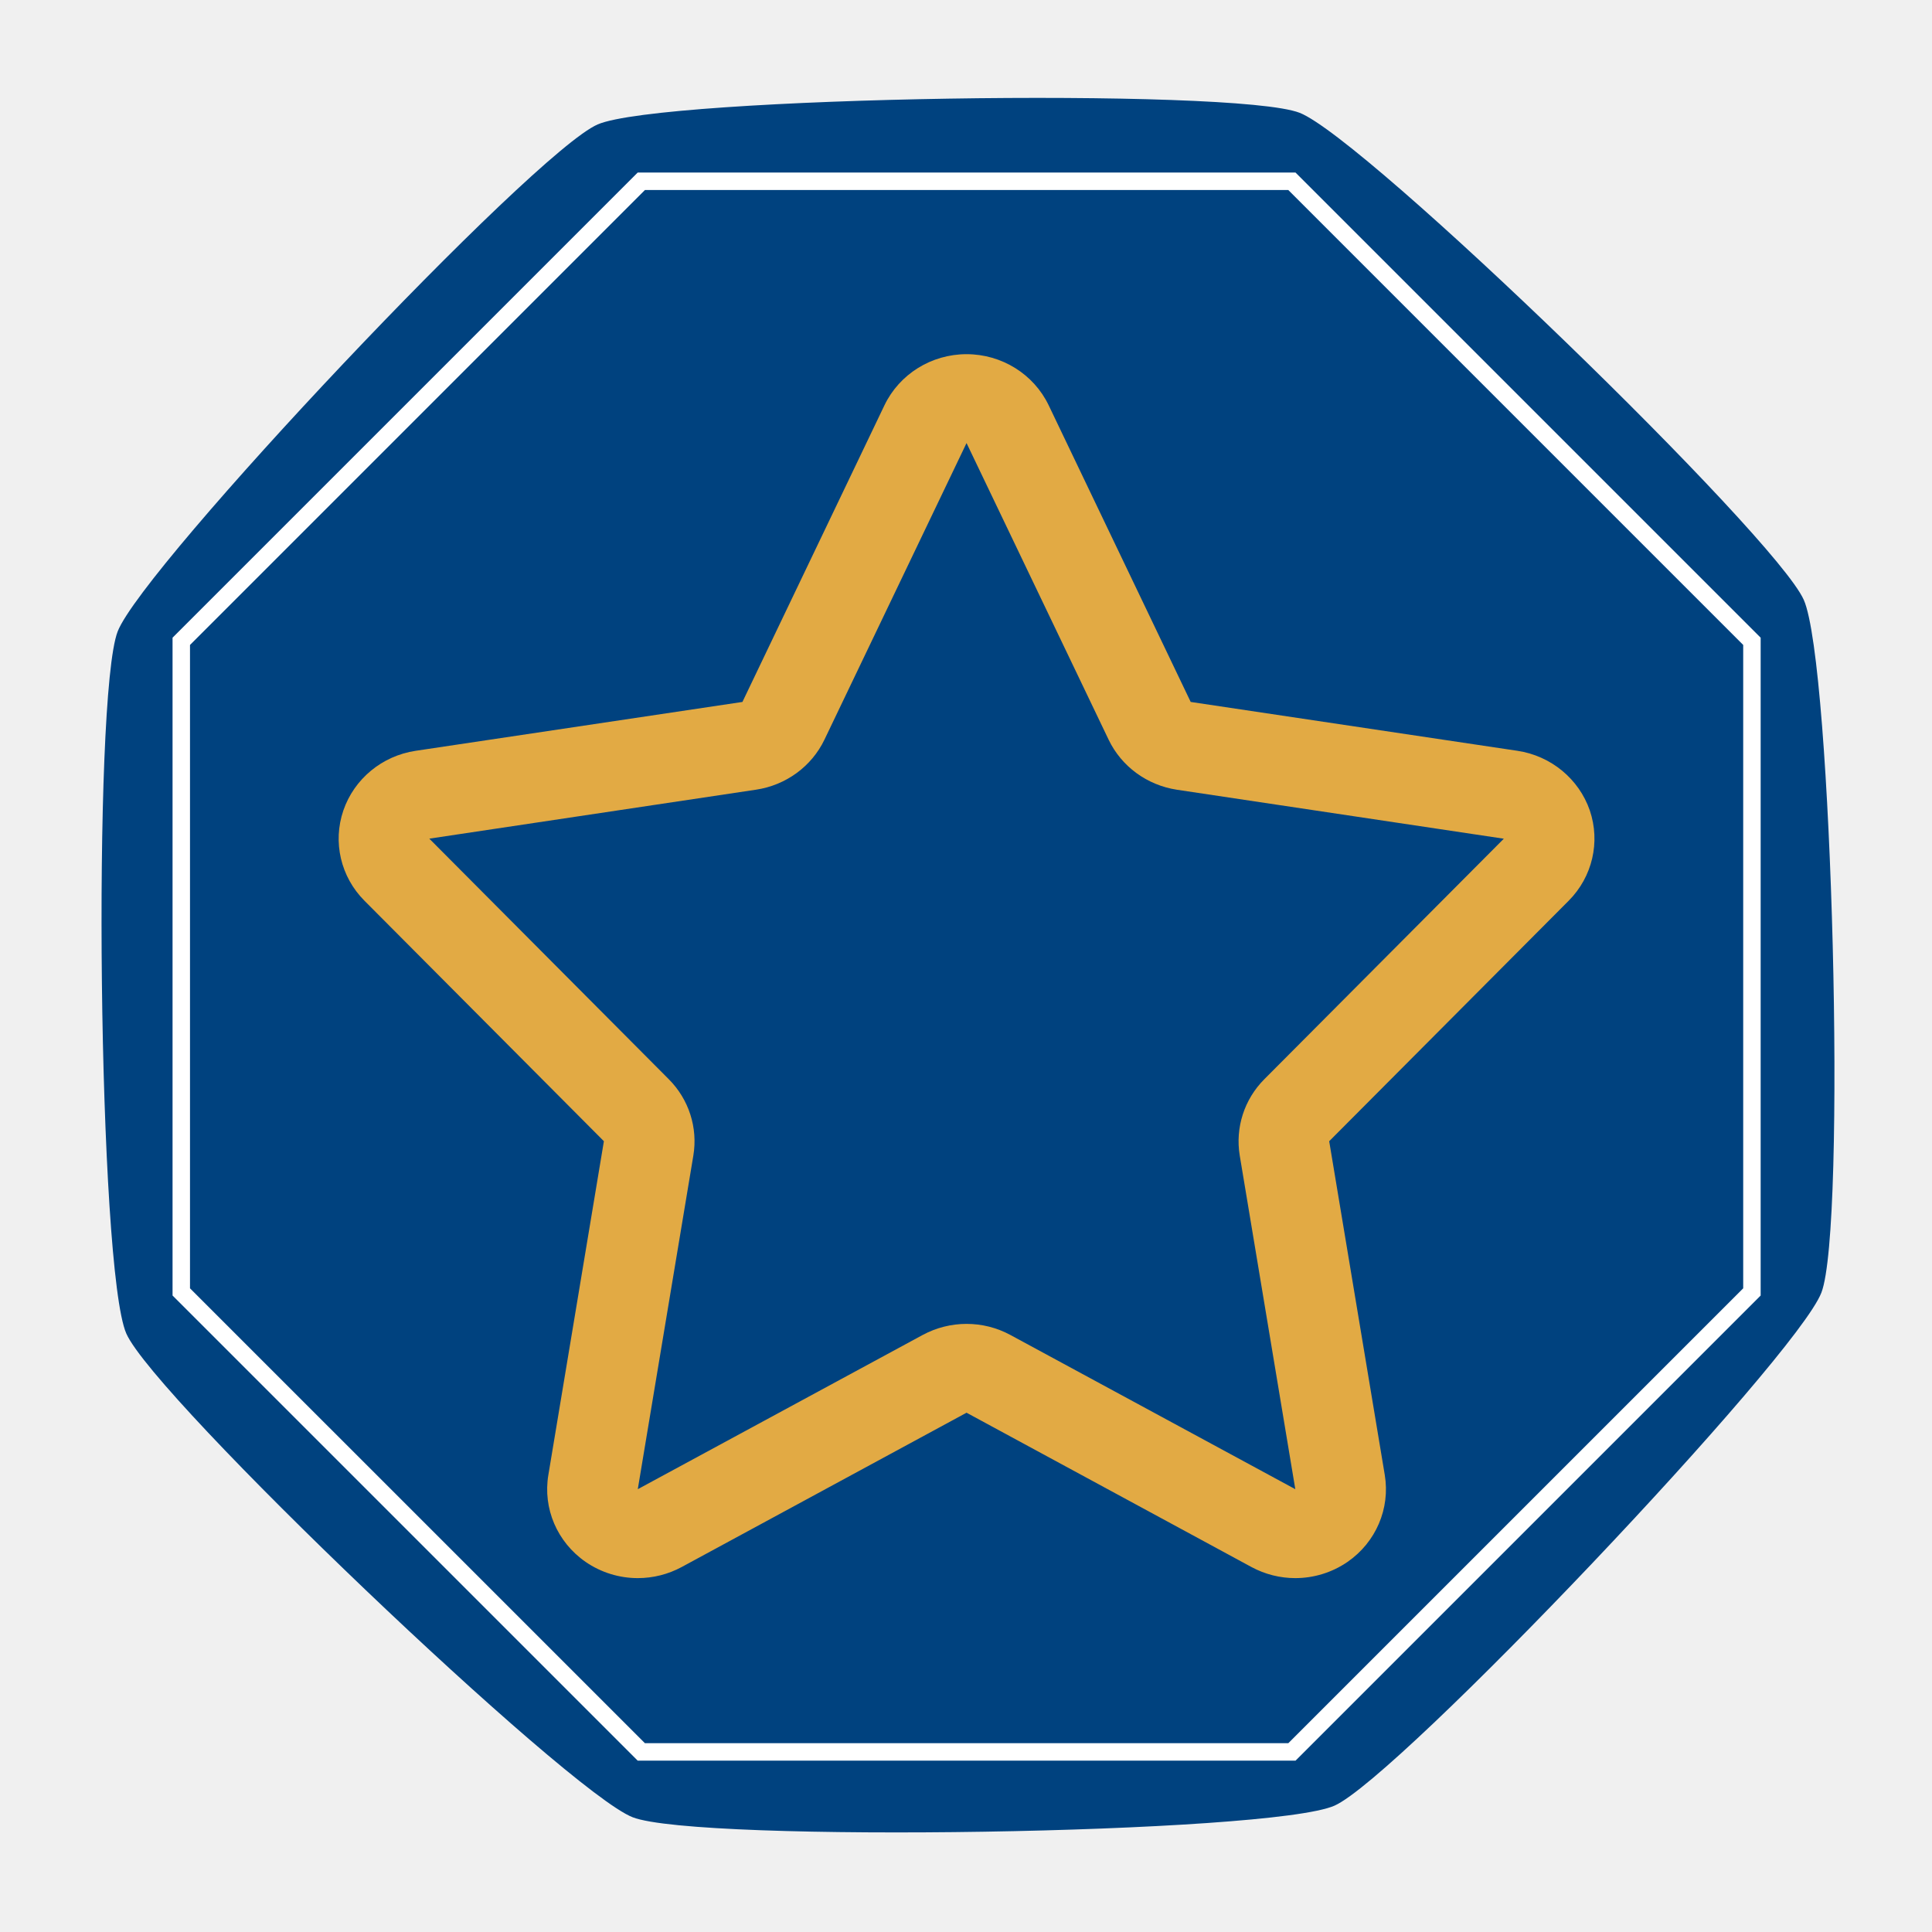
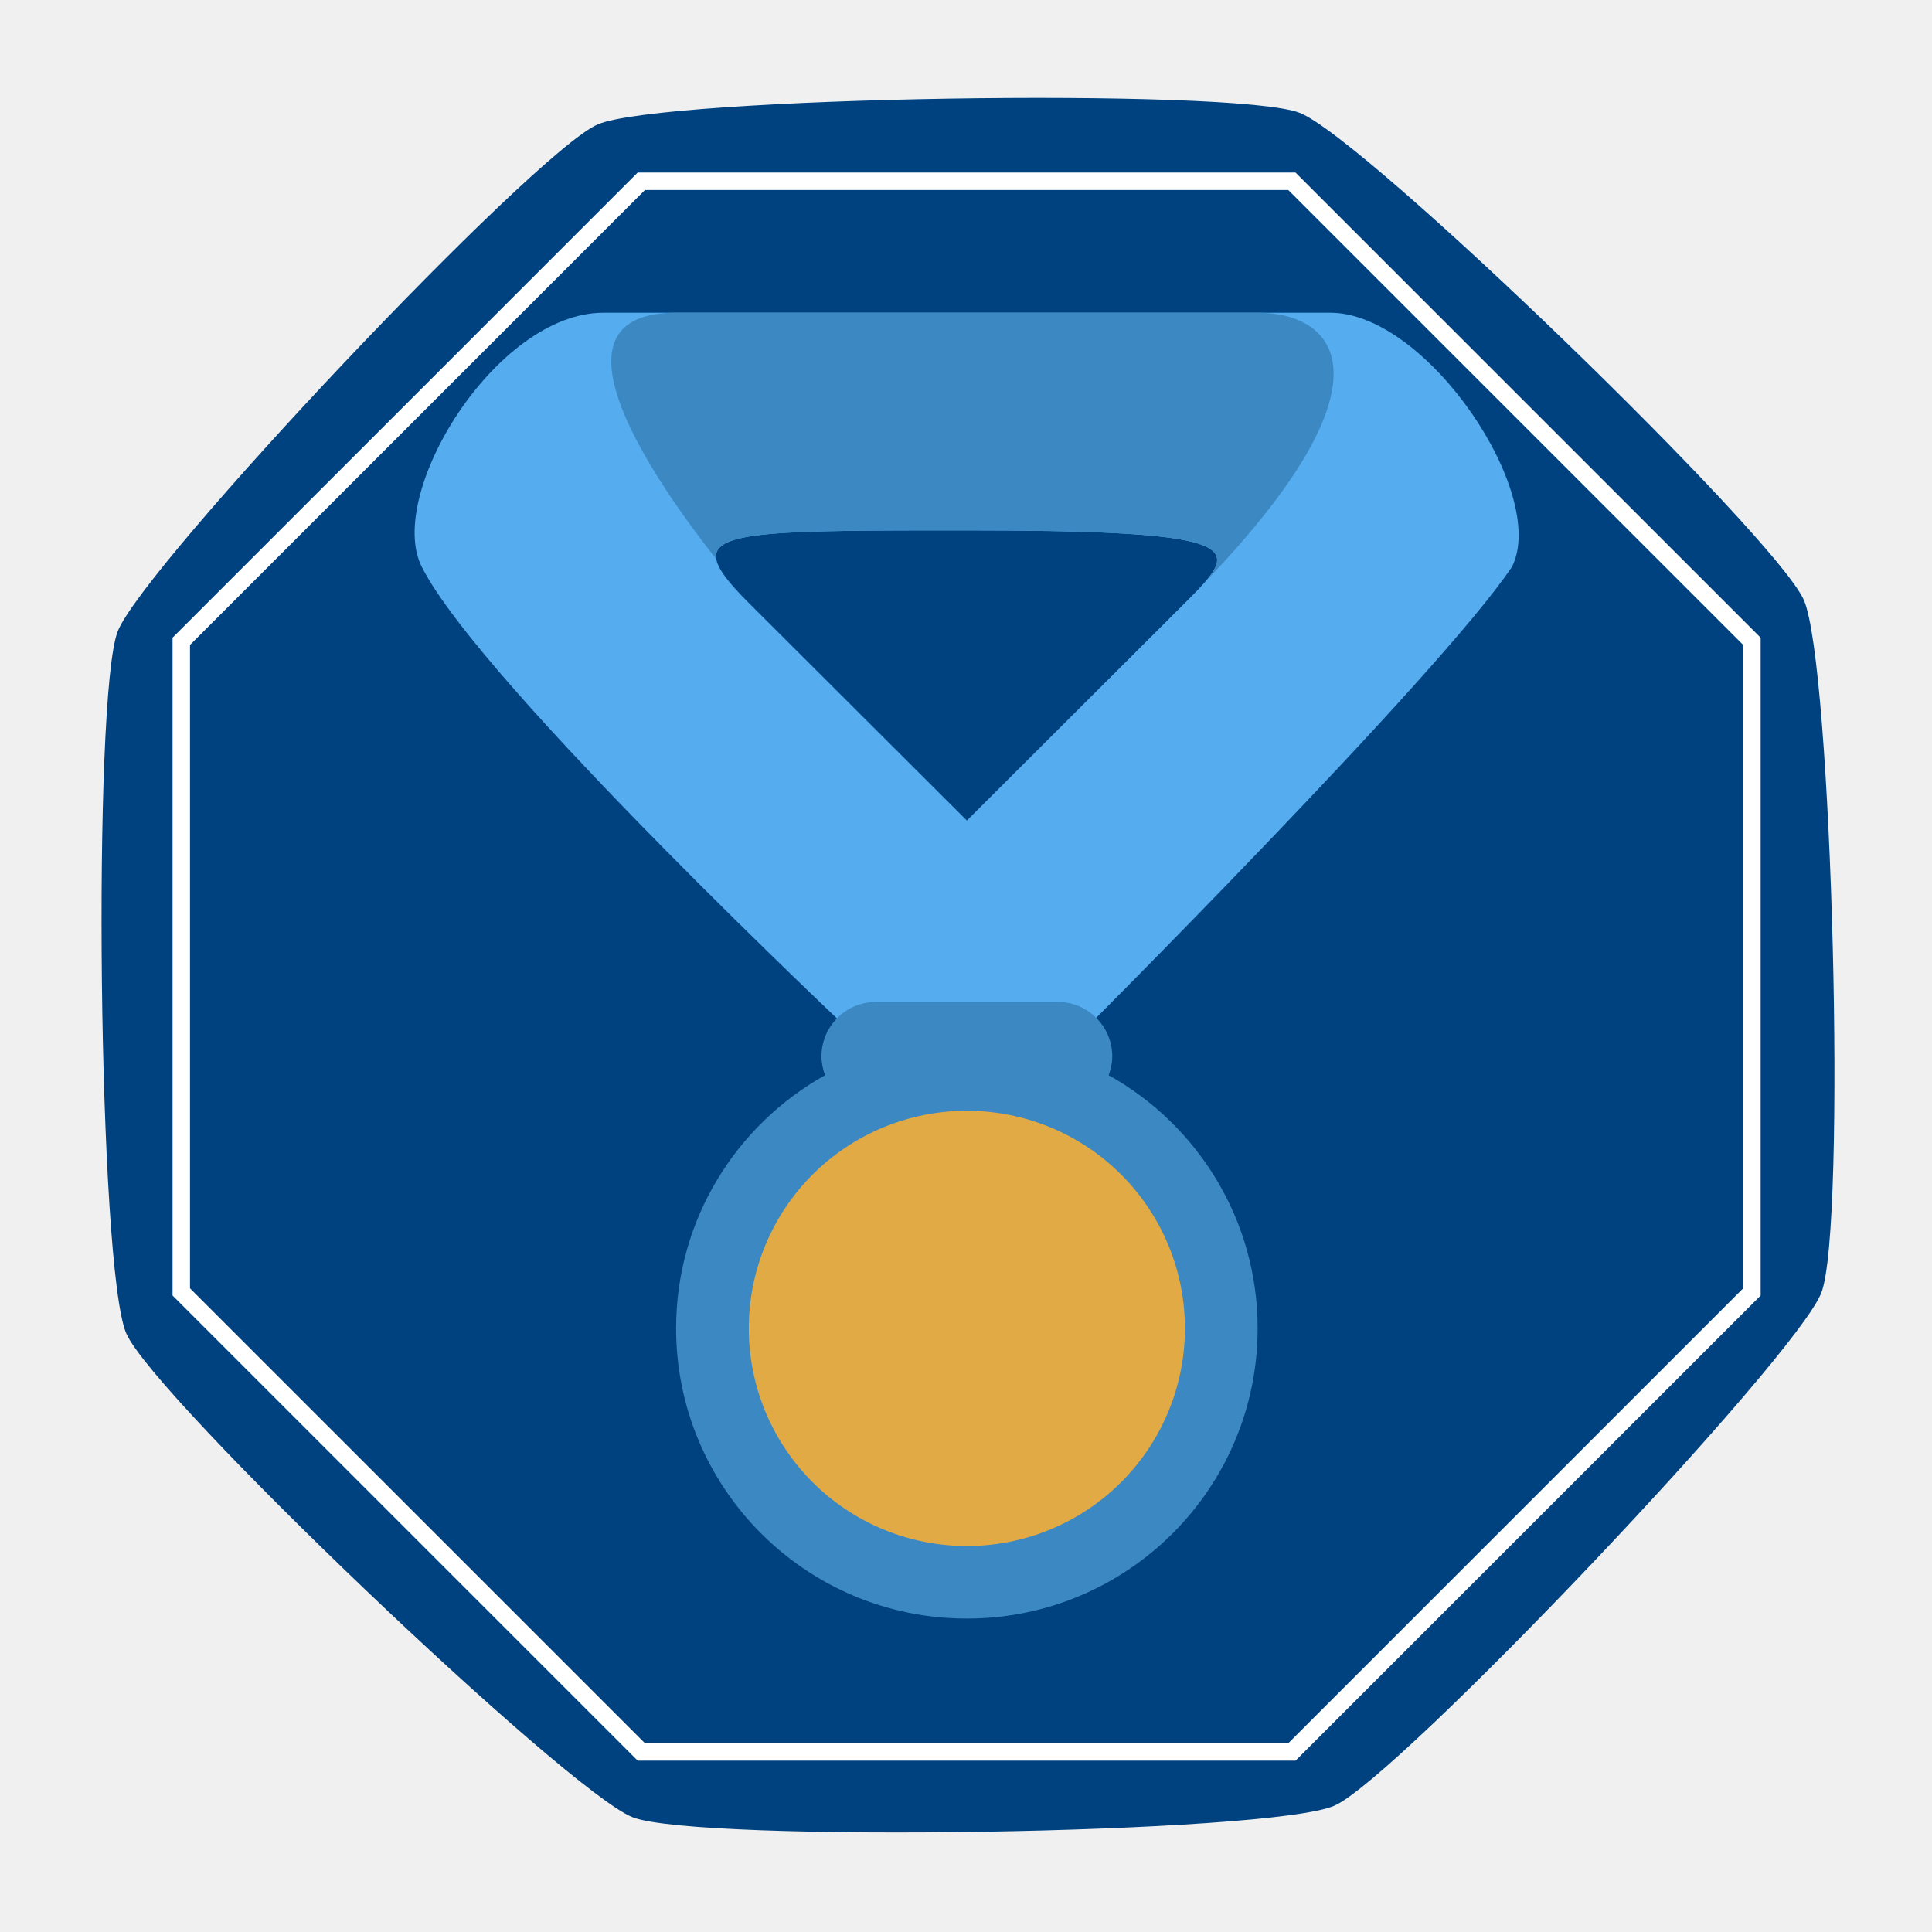
<svg xmlns="http://www.w3.org/2000/svg" width="500" zoomAndPan="magnify" viewBox="0 0 375 375" height="500" preserveAspectRatio="xMidYMid meet" version="1.0">
  <defs>
-     <clipPath id="9a0265859f">
+     <clipPath id="f8bf675f71">
      <path d="M 33.492 33.492 L 341.742 33.492 L 341.742 341.742 L 33.492 341.742 Z M 33.492 33.492 " clip-rule="nonzero" />
    </clipPath>
-     <clipPath id="2aa6835566">
-       <path d="M 65.734 68.656 L 309.484 68.656 L 309.484 306.406 L 65.734 306.406 Z M 65.734 68.656 " clip-rule="nonzero" />
+     <clipPath id="0d15d4cce8">
+       <path d="M 80 60.684 L 295 60.684 L 295 202 L 80 202 Z M 80 60.684 " clip-rule="nonzero" />
+     </clipPath>
+     <clipPath id="fcb9e4c353">
+       <path d="M 118 60.684 L 259 60.684 L 259 114 L 118 114 Z M 118 60.684 " clip-rule="nonzero" />
+     </clipPath>
+     <clipPath id="96051c1ec0">
+       <path d="M 131 194 L 245 194 L 245 314.184 L 131 314.184 Z M 131 194 " clip-rule="nonzero" />
    </clipPath>
  </defs>
  <path fill="#00427f" d="M 353.527 250.91 C 348.609 263.617 271.445 344.961 259.031 350.473 C 246.617 355.984 135.477 357.707 122.785 352.723 C 110.094 347.742 29.988 271.312 24.516 258.84 C 19.043 246.367 17.918 135.223 22.844 122.555 C 27.773 109.887 103.531 29.547 116.012 24.148 C 128.496 18.746 239.566 16.965 252.258 21.895 C 264.949 26.828 344.609 104.012 350.117 116.441 C 355.629 128.871 358.441 238.199 353.527 250.91 Z M 353.527 250.91 " fill-opacity="1" fill-rule="nonzero" />
-   <g clip-path="url(#9a0265859f)">
+   <g clip-path="url(#f8bf675f71)">
    <path fill="#ffffff" d="M 338.355 250.062 L 250.059 338.355 L 125.18 338.355 L 36.879 250.062 L 36.879 125.184 L 125.18 36.883 L 250.059 36.883 L 338.355 125.184 Z M 251.461 33.492 L 123.777 33.492 L 33.492 123.777 L 33.492 251.461 L 123.777 341.742 L 251.461 341.742 L 341.742 251.461 L 341.742 123.777 L 251.461 33.492 " fill-opacity="1" fill-rule="nonzero" />
  </g>
-   <g clip-path="url(#2aa6835566)">
-     <path fill="#e2aa44" d="M 308.582 157.312 C 306.469 151.191 301.051 146.707 294.531 145.73 L 231.113 136.246 L 203.547 78.664 C 200.645 72.617 194.434 68.746 187.605 68.746 C 180.785 68.746 174.574 72.617 171.672 78.664 L 144.105 136.246 L 80.676 145.73 C 74.16 146.707 68.746 151.191 66.645 157.312 C 64.547 163.449 66.133 170.207 70.734 174.824 L 117.215 221.508 L 106.438 286.273 C 105.34 292.793 108.148 299.34 113.656 303.156 C 116.684 305.246 120.238 306.312 123.797 306.312 C 126.723 306.312 129.656 305.594 132.312 304.16 L 187.605 274.207 L 242.91 304.16 C 245.566 305.594 248.5 306.312 251.418 306.312 C 254.977 306.312 258.531 305.246 261.566 303.156 C 267.074 299.34 269.867 292.793 268.781 286.273 L 257.996 221.508 L 304.488 174.824 C 309.086 170.203 310.66 163.441 308.582 157.312 Z M 245.41 209.469 C 241.512 213.375 239.738 218.887 240.633 224.293 L 251.418 289.051 L 196.117 259.117 C 193.469 257.68 190.543 256.965 187.602 256.965 C 184.676 256.965 181.742 257.688 179.09 259.117 L 123.793 289.051 L 134.578 224.293 C 135.477 218.887 133.707 213.375 129.805 209.469 L 83.328 162.781 L 146.75 153.277 C 152.543 152.414 157.535 148.766 160.027 143.562 L 187.605 85.996 L 215.184 143.574 C 217.68 148.777 222.66 152.414 228.453 153.289 L 291.891 162.793 Z M 245.41 209.469 " fill-opacity="1" fill-rule="nonzero" />
+   <g clip-path="url(#0d15d4cce8)">
+     <path fill="#55acee" d="M 258.215 60.703 L 117.121 60.703 C 96.25 60.703 74.793 95.906 81.848 109.988 C 93.219 132.691 166.504 201.516 166.504 201.516 L 208.832 201.516 C 208.832 201.516 279.379 131.109 293.488 109.988 C 300.543 95.906 277.027 60.703 258.215 60.703 Z M 229.996 117.027 L 187.668 159.27 L 145.34 117.027 C 141.586 113.281 139.391 110.559 139.031 108.535 C 138.035 102.969 151.418 102.945 187.668 102.945 C 236.457 102.945 240.406 105.586 233.746 113.129 C 232.711 114.309 231.426 115.598 229.996 117.027 Z M 229.996 117.027 " fill-opacity="1" fill-rule="nonzero" />
  </g>
+   <g clip-path="url(#fcb9e4c353)">
+     <path fill="#3b88c3" d="M 139.031 108.535 C 138.035 102.969 151.418 102.945 187.668 102.945 C 236.457 102.945 240.406 105.586 233.746 113.129 C 271.379 73.977 259.59 60.703 244.105 60.703 L 131.23 60.703 C 105.98 60.703 124.102 89.551 139.031 108.535 Z M 139.031 108.535 " fill-opacity="1" fill-rule="nonzero" />
+   </g>
+   <g clip-path="url(#96051c1ec0)">
+     <path fill="#3b88c3" d="M 215.195 208.695 C 215.617 207.547 215.887 206.324 215.887 205.035 C 215.887 199.203 211.145 194.473 205.305 194.473 L 170.031 194.473 C 164.18 194.473 159.449 199.203 159.449 205.035 C 159.449 206.324 159.715 207.547 160.141 208.695 C 142.898 218.332 131.23 236.715 131.23 257.836 C 131.23 288.941 156.492 314.16 187.668 314.16 C 218.832 314.16 244.105 288.941 244.105 257.836 C 244.105 236.715 232.434 218.332 215.195 208.695 Z M 215.195 208.695 " fill-opacity="1" fill-rule="nonzero" />
+   </g>
+   <path fill="#e2aa44" d="M 229.996 257.836 C 229.996 259.223 229.926 260.602 229.789 261.977 C 229.656 263.355 229.453 264.723 229.18 266.078 C 228.91 267.438 228.574 268.777 228.172 270.102 C 227.77 271.426 227.305 272.727 226.773 274.004 C 226.242 275.281 225.648 276.531 224.996 277.75 C 224.344 278.973 223.633 280.156 222.859 281.305 C 222.09 282.457 221.266 283.566 220.387 284.637 C 219.508 285.707 218.578 286.73 217.598 287.707 C 216.617 288.688 215.59 289.613 214.52 290.492 C 213.449 291.371 212.336 292.191 211.184 292.961 C 210.031 293.73 208.844 294.441 207.621 295.094 C 206.398 295.746 205.145 296.336 203.863 296.863 C 202.582 297.395 201.281 297.859 199.953 298.262 C 198.625 298.664 197.285 299 195.926 299.27 C 194.562 299.539 193.195 299.742 191.816 299.879 C 190.434 300.012 189.051 300.082 187.668 300.082 C 186.281 300.082 184.898 300.012 183.516 299.879 C 182.137 299.742 180.77 299.539 179.41 299.27 C 178.047 299 176.707 298.664 175.379 298.262 C 174.051 297.859 172.75 297.395 171.469 296.863 C 170.188 296.336 168.934 295.746 167.715 295.094 C 166.492 294.441 165.301 293.73 164.148 292.961 C 162.996 292.191 161.887 291.371 160.812 290.492 C 159.742 289.613 158.715 288.688 157.734 287.707 C 156.754 286.73 155.824 285.707 154.945 284.637 C 154.066 283.566 153.242 282.457 152.473 281.305 C 151.703 280.156 150.988 278.973 150.336 277.75 C 149.684 276.531 149.09 275.281 148.559 274.004 C 148.031 272.727 147.562 271.426 147.16 270.102 C 146.758 268.777 146.422 267.438 146.152 266.078 C 145.883 264.723 145.68 263.355 145.543 261.977 C 145.406 260.602 145.34 259.223 145.34 257.836 C 145.34 256.453 145.406 255.074 145.543 253.695 C 145.68 252.32 145.883 250.953 146.152 249.598 C 146.422 248.238 146.758 246.898 147.16 245.574 C 147.562 244.25 148.031 242.949 148.559 241.672 C 149.09 240.395 149.684 239.145 150.336 237.926 C 150.988 236.703 151.703 235.52 152.473 234.367 C 153.242 233.219 154.066 232.109 154.945 231.039 C 155.824 229.969 156.754 228.945 157.734 227.969 C 158.715 226.988 159.742 226.062 160.812 225.184 C 161.887 224.305 162.996 223.484 164.148 222.715 C 165.301 221.945 166.492 221.234 167.715 220.582 C 168.934 219.93 170.188 219.34 171.469 218.809 C 172.75 218.281 174.051 217.816 175.379 217.414 C 176.707 217.012 178.047 216.676 179.41 216.406 C 180.77 216.137 182.137 215.934 183.516 215.797 C 184.898 215.664 186.281 215.594 187.668 215.594 C 189.051 215.594 190.434 215.664 191.816 215.797 C 193.195 215.934 194.562 216.137 195.926 216.406 C 197.285 216.676 198.625 217.012 199.953 217.414 C 201.281 217.816 202.582 218.281 203.863 218.809 C 205.145 219.34 206.398 219.93 207.621 220.582 C 208.844 221.234 210.031 221.945 211.184 222.715 C 212.336 223.484 213.449 224.305 214.52 225.184 C 215.59 226.062 216.617 226.988 217.598 227.969 C 218.578 228.945 219.508 229.969 220.387 231.039 C 221.266 232.109 222.09 233.219 222.859 234.367 C 223.633 235.52 224.344 236.703 224.996 237.926 C 225.648 239.145 226.242 240.395 226.773 241.672 C 227.305 242.949 227.77 244.25 228.172 245.574 C 228.574 246.898 228.91 248.238 229.18 249.598 C 229.453 250.953 229.656 252.32 229.789 253.695 C 229.926 255.074 229.996 256.453 229.996 257.836 Z M 229.996 257.836 " fill-opacity="1" fill-rule="nonzero" />
</svg>
